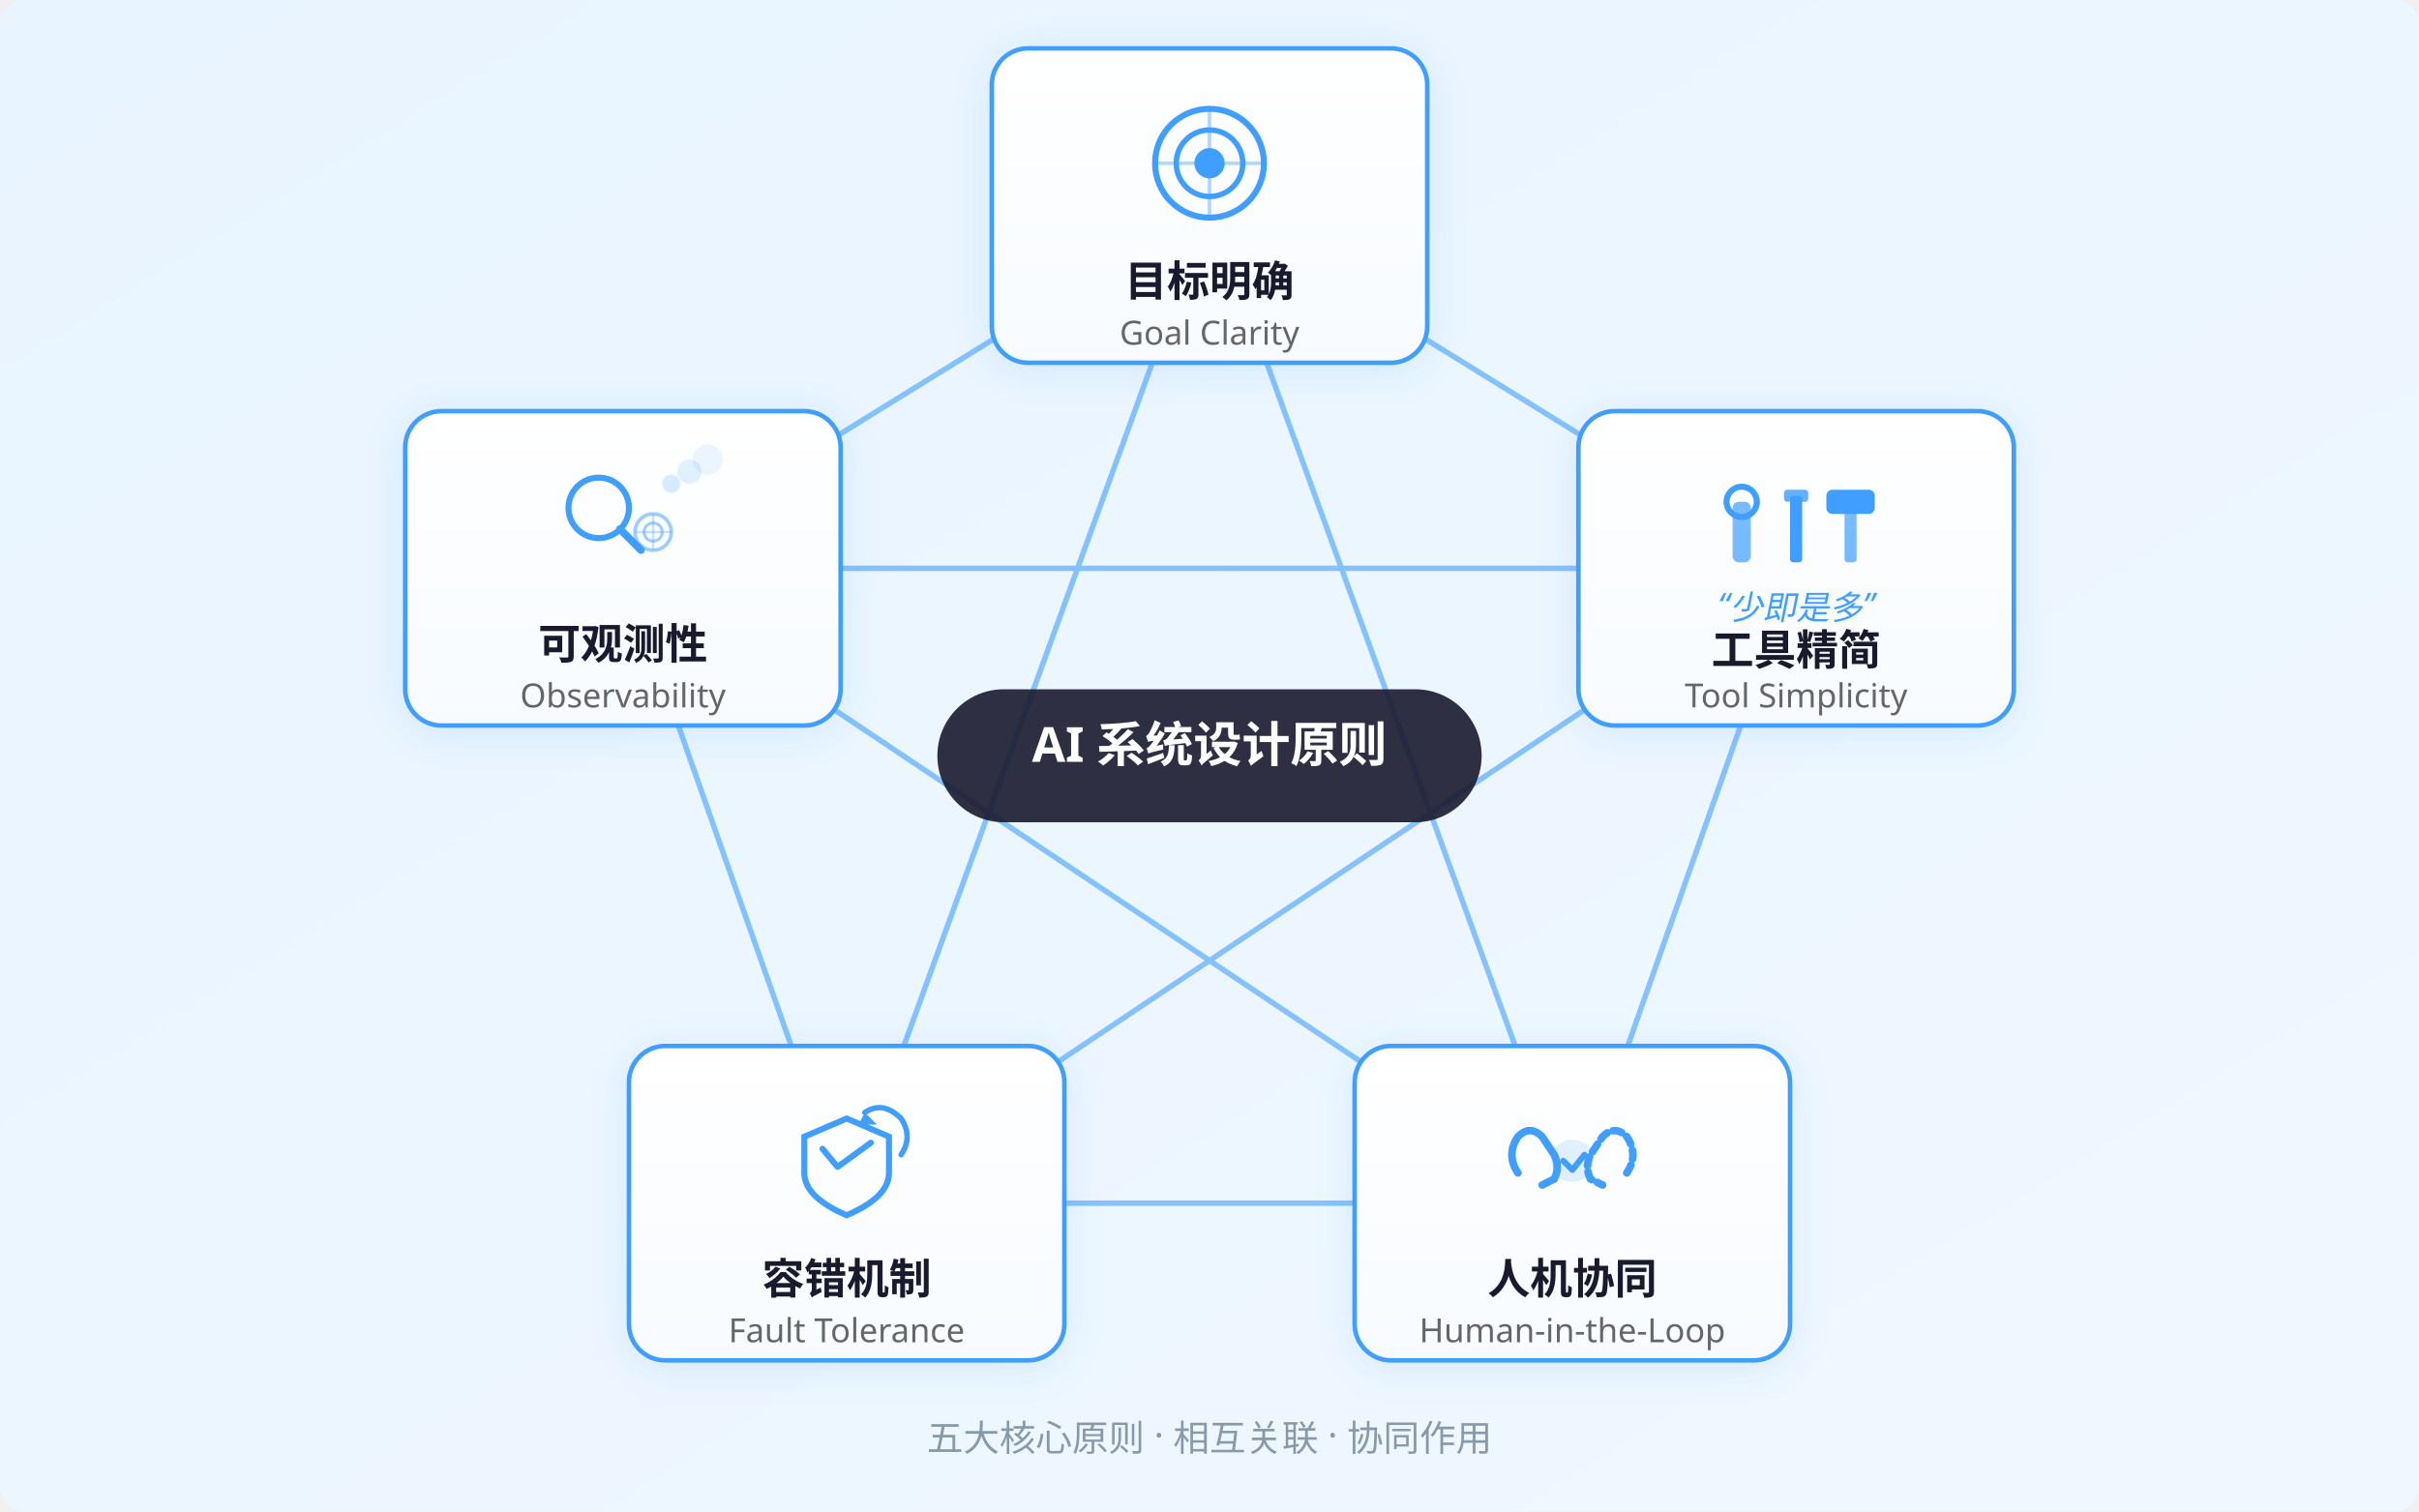
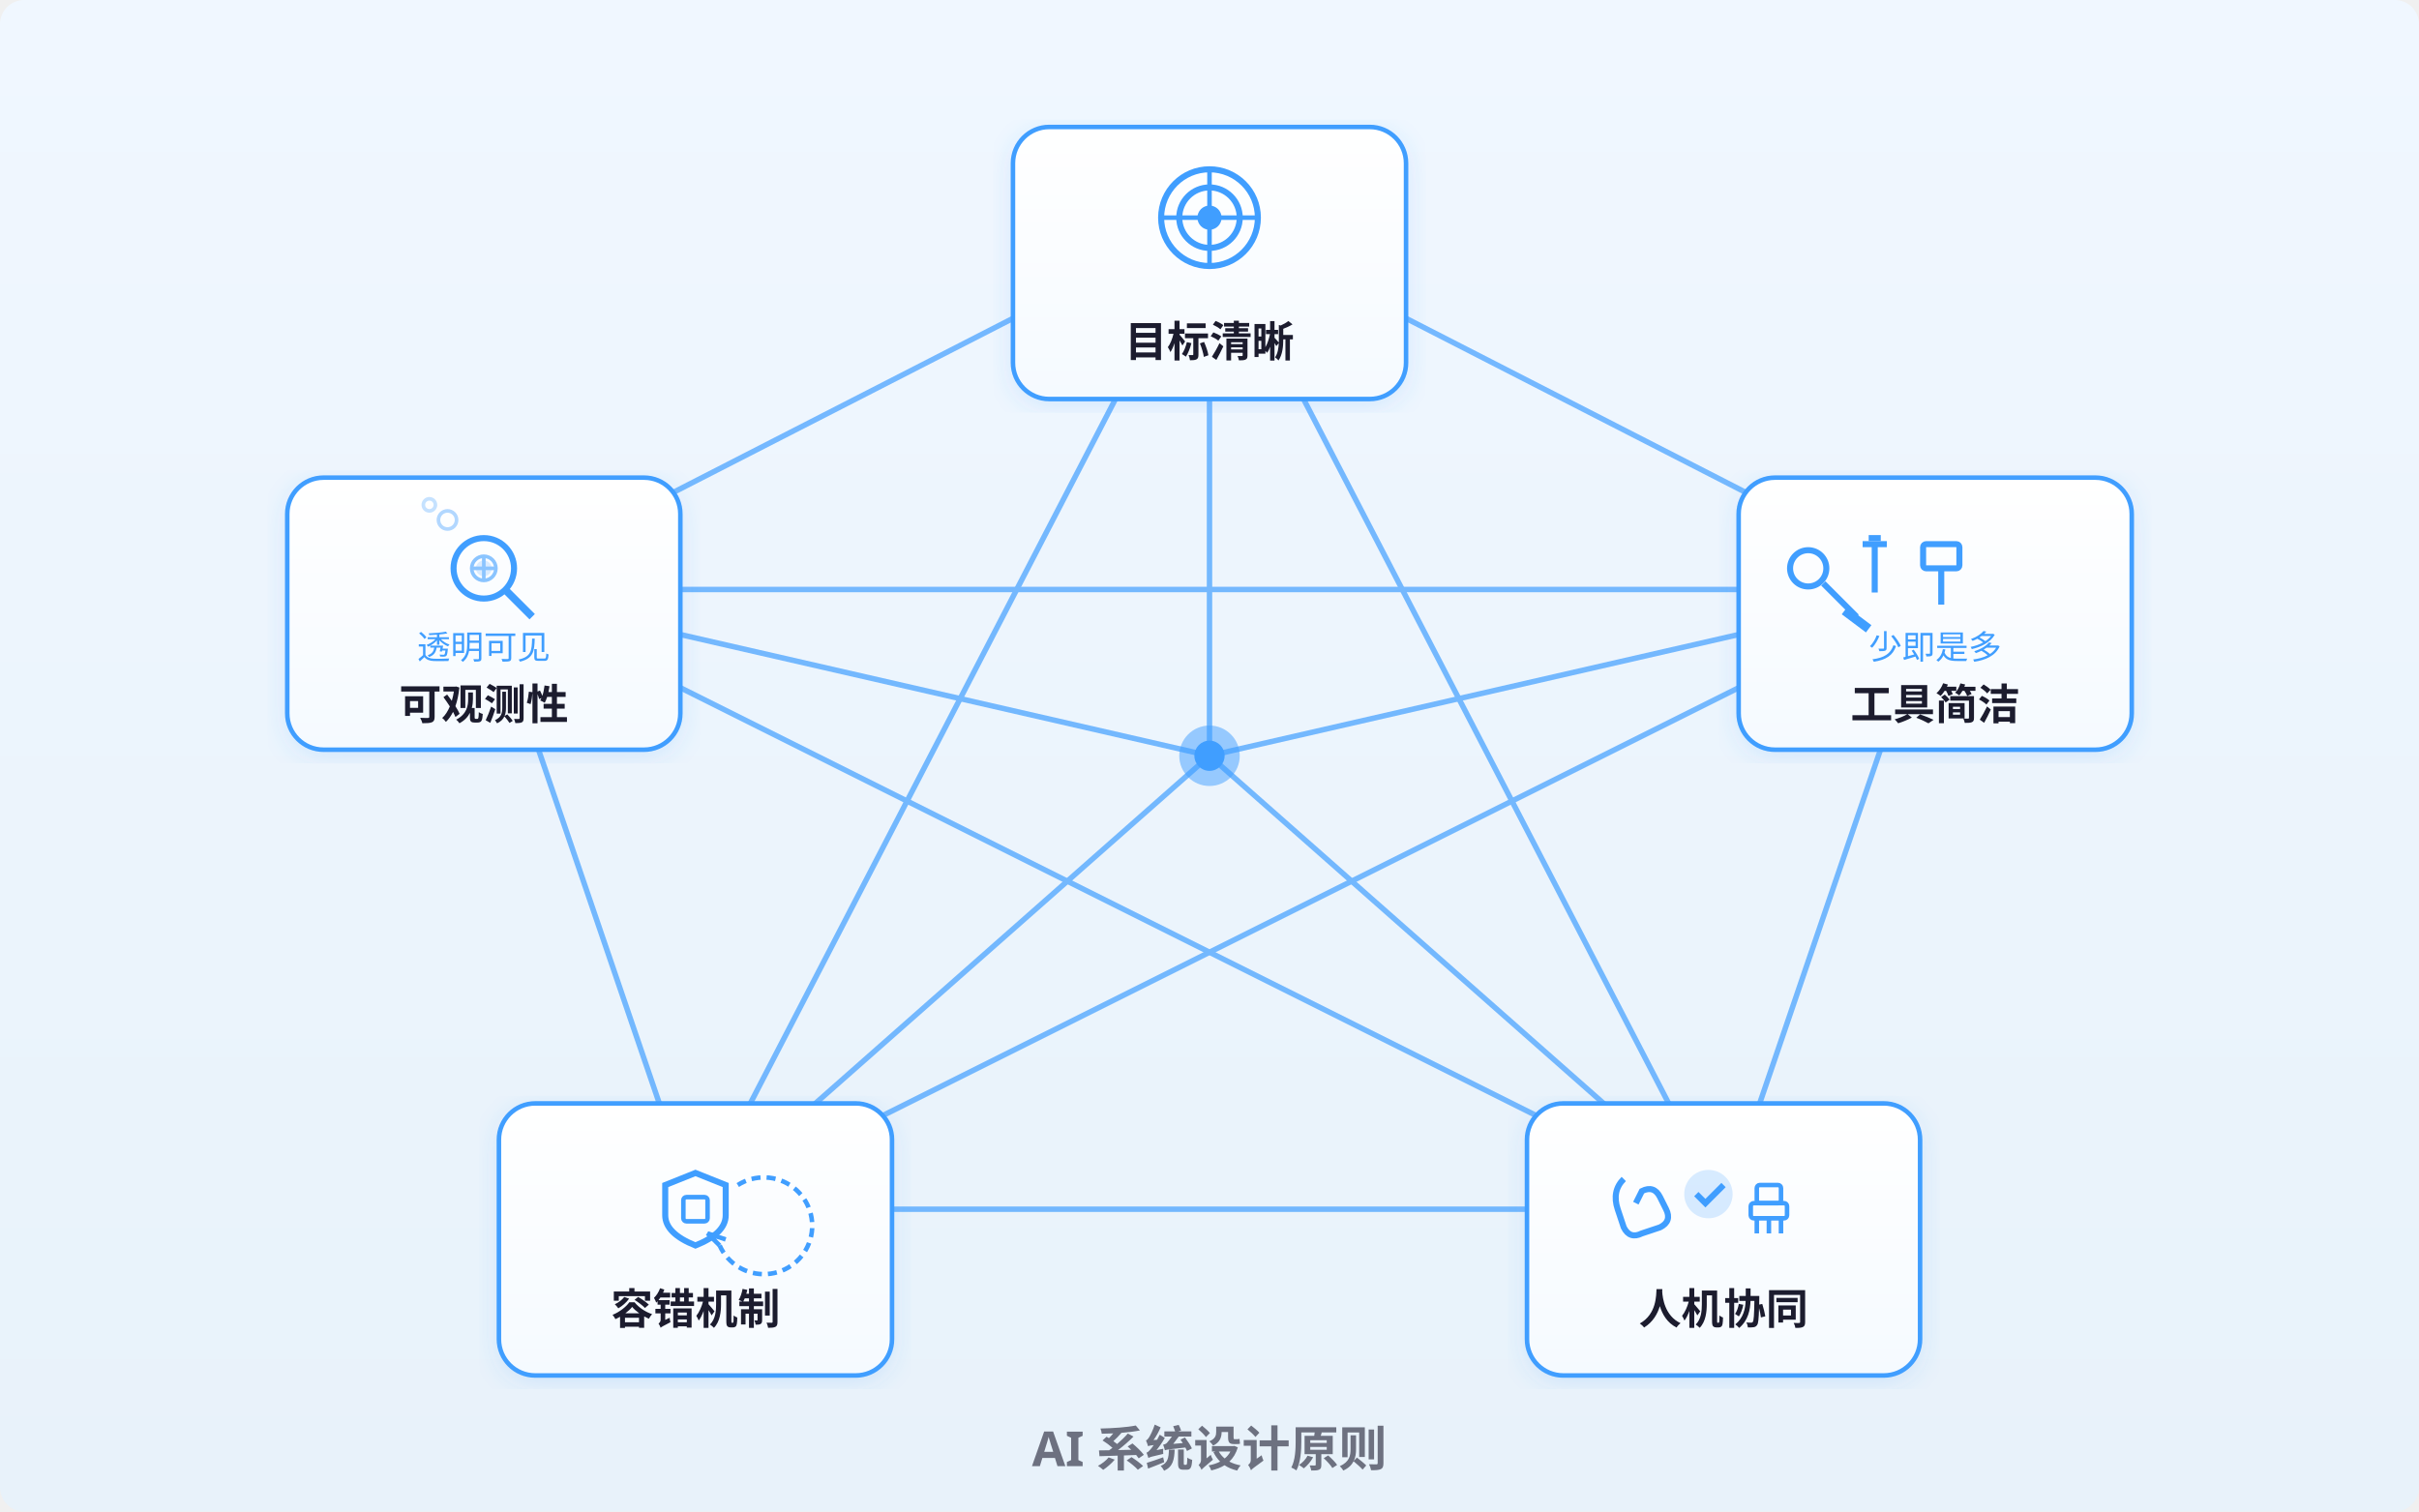
<svg xmlns="http://www.w3.org/2000/svg" viewBox="0 0 800 500" width="800" height="500">
  <defs>
-     <linearGradient id="bgGrad" x1="0%" y1="0%" x2="100%" y2="100%">
-       <stop offset="0%" style="stop-color:#e8f4ff;stop-opacity:1" />
-       <stop offset="100%" style="stop-color:#f0f8ff;stop-opacity:1" />
+     <linearGradient id="bgGrad" x1="0" y1="0" x2="0" y2="1">
+       <stop offset="0%" stop-color="#f0f7ff" />
+       <stop offset="100%" stop-color="#e8f2fa" />
    </linearGradient>
-     <linearGradient id="cardGrad" x1="0%" y1="0%" x2="0%" y2="100%">
-       <stop offset="0%" style="stop-color:#ffffff;stop-opacity:1" />
-       <stop offset="100%" style="stop-color:#f7fbff;stop-opacity:1" />
+     <linearGradient id="cardGrad" x1="0" y1="0" x2="0" y2="1">
+       <stop offset="0%" stop-color="#ffffff" />
+       <stop offset="100%" stop-color="#f5faff" />
    </linearGradient>
+     <filter id="cardShadow" x="-5%" y="-5%" width="110%" height="110%">
+       <feDropShadow dx="0" dy="2" stdDeviation="4" flood-color="#409EFF" flood-opacity="0.15" />
+     </filter>
  </defs>
  <rect width="800" height="500" fill="url(#bgGrad)" rx="8" />
-   <g stroke="#409EFF" stroke-width="1.8" fill="none" opacity="0.6">
-     <line x1="400" y1="68" x2="594" y2="188" />
-     <line x1="594" y1="188" x2="520" y2="398" />
-     <line x1="520" y1="398" x2="280" y2="398" />
-     <line x1="280" y1="398" x2="206" y2="188" />
-     <line x1="206" y1="188" x2="400" y2="68" />
-     <line x1="400" y1="68" x2="520" y2="398" />
-     <line x1="594" y1="188" x2="280" y2="398" />
-     <line x1="520" y1="398" x2="206" y2="188" />
-     <line x1="280" y1="398" x2="400" y2="68" />
-     <line x1="206" y1="188" x2="594" y2="188" />
+   <g stroke="#409EFF" stroke-width="1.8" fill="none" opacity="0.7">
+     <line x1="400" y1="72" x2="640" y2="195" />
+     <line x1="640" y1="195" x2="570" y2="400" />
+     <line x1="570" y1="400" x2="230" y2="400" />
+     <line x1="230" y1="400" x2="160" y2="195" />
+     <line x1="160" y1="195" x2="400" y2="72" />
+     <line x1="400" y1="72" x2="570" y2="400" />
+     <line x1="640" y1="195" x2="230" y2="400" />
+     <line x1="570" y1="400" x2="160" y2="195" />
+     <line x1="230" y1="400" x2="400" y2="72" />
+     <line x1="160" y1="195" x2="640" y2="195" />
+     <line x1="400" y1="72" x2="400" y2="250" />
+     <line x1="640" y1="195" x2="400" y2="250" />
+     <line x1="570" y1="400" x2="400" y2="250" />
+     <line x1="230" y1="400" x2="400" y2="250" />
+     <line x1="160" y1="195" x2="400" y2="250" />
  </g>
-   <g transform="translate(400,68)">
-     <rect x="-72" y="-52" width="144" height="104" rx="12" fill="url(#cardGrad)" stroke="#409EFF" stroke-width="1.5" filter="drop-shadow(0 2px 6px rgba(64,158,255,0.15))" />
-     <circle cx="0" cy="-14" r="18" fill="none" stroke="#409EFF" stroke-width="2" />
-     <circle cx="0" cy="-14" r="11" fill="none" stroke="#409EFF" stroke-width="1.8" />
-     <circle cx="0" cy="-14" r="5" fill="#409EFF" />
-     <line x1="-18" y1="-14" x2="18" y2="-14" stroke="#409EFF" stroke-width="1.2" opacity="0.4" />
-     <line x1="0" y1="-32" x2="0" y2="4" stroke="#409EFF" stroke-width="1.2" opacity="0.4" />
-     <text x="0" y="30" text-anchor="middle" font-family="sans-serif" font-size="14" font-weight="bold" fill="#1a1a2e">目标明确</text>
-     <text x="0" y="46" text-anchor="middle" font-family="sans-serif" font-size="11" fill="#666">Goal Clarity</text>
+   <circle cx="400" cy="250" r="10" fill="#409EFF" opacity="0.5" />
+   <circle cx="400" cy="250" r="5" fill="#409EFF" />
+   <g filter="url(#cardShadow)">
+     <rect x="335" y="42" width="130" height="90" rx="12" fill="url(#cardGrad)" stroke="#409EFF" stroke-width="1.5" />
+     <circle cx="400" cy="72" r="16" fill="none" stroke="#409EFF" stroke-width="2" />
+     <circle cx="400" cy="72" r="10" fill="none" stroke="#409EFF" stroke-width="2" />
+     <circle cx="400" cy="72" r="4" fill="#409EFF" />
+     <line x1="384" y1="72" x2="416" y2="72" stroke="#409EFF" stroke-width="1.5" />
+     <line x1="400" y1="56" x2="400" y2="88" stroke="#409EFF" stroke-width="1.5" />
+     <text x="400" y="118" text-anchor="middle" font-family="sans-serif" font-size="14" font-weight="bold" fill="#1a1a2e">目标清晰</text>
  </g>
-   <g transform="translate(594,188)">
-     <rect x="-72" y="-52" width="144" height="104" rx="12" fill="url(#cardGrad)" stroke="#409EFF" stroke-width="1.5" filter="drop-shadow(0 2px 6px rgba(64,158,255,0.15))" />
-     <g transform="translate(0,-12)">
-       <g transform="translate(-18,0)">
-         <rect x="-3" y="-10" width="6" height="20" rx="2" fill="#409EFF" opacity="0.7" />
-         <circle cx="0" cy="-10" r="5" fill="none" stroke="#409EFF" stroke-width="2" />
-       </g>
-       <g transform="translate(0,0)">
-         <rect x="-2" y="-12" width="4" height="22" rx="1" fill="#409EFF" />
-         <rect x="-4" y="-14" width="8" height="4" rx="1" fill="#409EFF" opacity="0.8" />
-       </g>
-       <g transform="translate(18,0)">
-         <rect x="-2" y="-10" width="4" height="20" rx="1" fill="#409EFF" opacity="0.7" />
-         <rect x="-8" y="-14" width="16" height="8" rx="2" fill="#409EFF" />
-       </g>
+   <g filter="url(#cardShadow)">
+     <rect x="575" y="158" width="130" height="90" rx="12" fill="url(#cardGrad)" stroke="#409EFF" stroke-width="1.5" />
+     <g transform="translate(598, 188)" stroke="#409EFF" stroke-width="2" fill="none">
+       <circle cx="0" cy="0" r="6" />
+       <line x1="5" y1="5" x2="16" y2="16" />
+       <line x1="12" y1="14" x2="20" y2="20" stroke-width="3" />
    </g>
-     <text x="0" y="16" text-anchor="middle" font-family="sans-serif" font-size="11" fill="#409EFF" font-style="italic">“少即是多”</text>
-     <text x="0" y="32" text-anchor="middle" font-family="sans-serif" font-size="14" font-weight="bold" fill="#1a1a2e">工具精简</text>
-     <text x="0" y="46" text-anchor="middle" font-family="sans-serif" font-size="11" fill="#666">Tool Simplicity</text>
+     <g transform="translate(620, 188)" stroke="#409EFF" stroke-width="2" fill="none">
+       <line x1="0" y1="8" x2="0" y2="-8" />
+       <line x1="-4" y1="-8" x2="4" y2="-8" />
+       <line x1="-2" y1="-10" x2="2" y2="-10" />
+     </g>
+     <g transform="translate(642, 188)" stroke="#409EFF" stroke-width="2" fill="none">
+       <rect x="-6" y="-8" width="12" height="8" rx="1" />
+       <line x1="0" y1="0" x2="0" y2="12" />
+     </g>
+     <text x="640" y="218" text-anchor="middle" font-family="sans-serif" font-size="11" fill="#409EFF">少即是多</text>
+     <text x="640" y="238" text-anchor="middle" font-family="sans-serif" font-size="14" font-weight="bold" fill="#1a1a2e">工具简洁</text>
  </g>
-   <g transform="translate(520,398)">
-     <rect x="-72" y="-52" width="144" height="104" rx="12" fill="url(#cardGrad)" stroke="#409EFF" stroke-width="1.5" filter="drop-shadow(0 2px 6px rgba(64,158,255,0.15))" />
-     <g transform="translate(0,-12)">
-       <path d="M-18,2 Q-22,-4 -18,-10 Q-14,-14 -10,-10 L-6,-4 Q-4,0 -6,4 L-10,6" fill="none" stroke="#409EFF" stroke-width="2.5" stroke-linecap="round" />
-       <path d="M18,2 Q22,-4 18,-10 Q14,-14 10,-10 L6,-4 Q4,0 6,4 L10,6" fill="none" stroke="#409EFF" stroke-width="2.5" stroke-linecap="round" stroke-dasharray="3,2" />
-       <circle cx="0" cy="-2" r="7" fill="#409EFF" opacity="0.15" />
-       <path d="M-3,-2 L0,1 L4,-4" fill="none" stroke="#409EFF" stroke-width="2" stroke-linecap="round" stroke-linejoin="round" />
+   <g filter="url(#cardShadow)">
+     <rect x="505" y="365" width="130" height="90" rx="12" fill="url(#cardGrad)" stroke="#409EFF" stroke-width="1.5" />
+     <g transform="translate(545, 400)">
+       <path d="M-8,-10 Q-12,-6 -10,0 L-8,6 Q-6,10 -2,8 L4,6 Q8,4 6,0 L4,-4 Q2,-8 -2,-6 L-4,-2" fill="none" stroke="#409EFF" stroke-width="2" />
    </g>
-     <text x="0" y="30" text-anchor="middle" font-family="sans-serif" font-size="14" font-weight="bold" fill="#1a1a2e">人机协同</text>
-     <text x="0" y="46" text-anchor="middle" font-family="sans-serif" font-size="11" fill="#666">Human-in-the-Loop</text>
+     <g transform="translate(585, 400)">
+       <rect x="-4" y="-8" width="8" height="6" rx="1" fill="none" stroke="#409EFF" stroke-width="1.5" />
+       <rect x="-6" y="-2" width="12" height="5" rx="1" fill="none" stroke="#409EFF" stroke-width="1.5" />
+       <line x1="-4" y1="3" x2="-4" y2="8" stroke="#409EFF" stroke-width="1.5" />
+       <line x1="0" y1="3" x2="0" y2="8" stroke="#409EFF" stroke-width="1.5" />
+       <line x1="4" y1="3" x2="4" y2="8" stroke="#409EFF" stroke-width="1.5" />
+     </g>
+     <g transform="translate(565, 395)">
+       <circle cx="0" cy="0" r="8" fill="#409EFF" opacity="0.2" />
+       <polyline points="-4,0 -1,3 5,-3" fill="none" stroke="#409EFF" stroke-width="2" />
+     </g>
+     <text x="570" y="438" text-anchor="middle" font-family="sans-serif" font-size="14" font-weight="bold" fill="#1a1a2e">人机协同</text>
  </g>
-   <g transform="translate(280,398)">
-     <rect x="-72" y="-52" width="144" height="104" rx="12" fill="url(#cardGrad)" stroke="#409EFF" stroke-width="1.5" filter="drop-shadow(0 2px 6px rgba(64,158,255,0.15))" />
-     <g transform="translate(0,-14)">
-       <path d="M-14,-8 L-14,4 Q-14,12 0,18 Q14,12 14,4 L14,-8 L0,-14 Z" fill="none" stroke="#409EFF" stroke-width="2" />
-       <path d="M-8,-4 L-3,2 L8,-6" fill="none" stroke="#409EFF" stroke-width="2" stroke-linecap="round" stroke-linejoin="round" />
-       <path d="M18,-2 Q22,-8 18,-14 Q12,-20 6,-16" fill="none" stroke="#409EFF" stroke-width="1.8" stroke-linecap="round" />
-       <polygon points="6,-16 10,-12 4,-12" fill="#409EFF" />
+   <g filter="url(#cardShadow)">
+     <rect x="165" y="365" width="130" height="90" rx="12" fill="url(#cardGrad)" stroke="#409EFF" stroke-width="1.5" />
+     <g transform="translate(230, 400)">
+       <path d="M0,-12 L10,-8 L10,2 Q10,8 0,12 Q-10,8 -10,2 L-10,-8 Z" fill="none" stroke="#409EFF" stroke-width="2" />
+       <rect x="-4" y="-4" width="8" height="8" rx="1" fill="none" stroke="#409EFF" stroke-width="1.5" />
    </g>
-     <text x="0" y="30" text-anchor="middle" font-family="sans-serif" font-size="14" font-weight="bold" fill="#1a1a2e">容错机制</text>
-     <text x="0" y="46" text-anchor="middle" font-family="sans-serif" font-size="11" fill="#666">Fault Tolerance</text>
+     <g transform="translate(230, 400)" fill="none" stroke="#409EFF" stroke-width="1.5">
+       <path d="M14,-8 A16,16 0 1,1 8,12" stroke-dasharray="3,2" />
+       <polyline points="8,12 4,8 10,10" />
+     </g>
+     <text x="230" y="438" text-anchor="middle" font-family="sans-serif" font-size="14" font-weight="bold" fill="#1a1a2e">容错机制</text>
  </g>
-   <g transform="translate(206,188)">
-     <rect x="-72" y="-52" width="144" height="104" rx="12" fill="url(#cardGrad)" stroke="#409EFF" stroke-width="1.5" filter="drop-shadow(0 2px 6px rgba(64,158,255,0.15))" />
-     <g transform="translate(0,-14)">
-       <circle cx="-8" cy="-6" r="10" fill="none" stroke="#409EFF" stroke-width="2" />
-       <line x1="-1" y1="1" x2="6" y2="8" stroke="#409EFF" stroke-width="2.5" stroke-linecap="round" />
-       <g transform="translate(10,2)">
-         <circle cx="0" cy="0" r="6" fill="none" stroke="#409EFF" stroke-width="1.2" opacity="0.5" />
-         <circle cx="0" cy="0" r="3" fill="none" stroke="#409EFF" stroke-width="1" opacity="0.5" />
-         <line x1="0" y1="-6" x2="0" y2="6" stroke="#409EFF" stroke-width="0.8" opacity="0.3" />
-         <line x1="-6" y1="0" x2="6" y2="0" stroke="#409EFF" stroke-width="0.8" opacity="0.3" />
-       </g>
-       <circle cx="16" cy="-14" r="3" fill="#409EFF" opacity="0.2" />
-       <circle cx="22" cy="-18" r="4" fill="#409EFF" opacity="0.15" />
-       <circle cx="28" cy="-22" r="5" fill="#409EFF" opacity="0.1" />
+   <g filter="url(#cardShadow)">
+     <rect x="95" y="158" width="130" height="90" rx="12" fill="url(#cardGrad)" stroke="#409EFF" stroke-width="1.5" />
+     <g transform="translate(160, 188)">
+       <circle cx="0" cy="0" r="10" fill="none" stroke="#409EFF" stroke-width="2" />
+       <line x1="7" y1="7" x2="16" y2="16" stroke="#409EFF" stroke-width="2.5" />
    </g>
-     <text x="0" y="30" text-anchor="middle" font-family="sans-serif" font-size="14" font-weight="bold" fill="#1a1a2e">可观测性</text>
-     <text x="0" y="46" text-anchor="middle" font-family="sans-serif" font-size="11" fill="#666">Observability</text>
+     <g transform="translate(160, 188)" fill="none" stroke="#409EFF" stroke-width="1.2" opacity="0.6">
+       <circle cx="0" cy="0" r="4" />
+       <circle cx="0" cy="0" r="2" fill="#409EFF" opacity="0.3" />
+       <line x1="-4" y1="0" x2="4" y2="0" />
+       <line x1="0" y1="-4" x2="0" y2="4" />
+     </g>
+     <g transform="translate(148, 172)" fill="none" stroke="#409EFF" stroke-width="1.2">
+       <circle cx="0" cy="0" r="3" opacity="0.4" />
+       <circle cx="-6" cy="-5" r="2" opacity="0.3" />
+     </g>
+     <text x="160" y="218" text-anchor="middle" font-family="sans-serif" font-size="11" fill="#409EFF">透明可见</text>
+     <text x="160" y="238" text-anchor="middle" font-family="sans-serif" font-size="14" font-weight="bold" fill="#1a1a2e">可观测性</text>
  </g>
-   <g transform="translate(400,250)">
-     <rect x="-90" y="-22" width="180" height="44" rx="22" fill="#1a1a2e" opacity="0.9" />
-     <text x="0" y="2" text-anchor="middle" font-family="sans-serif" font-size="16" font-weight="bold" fill="#ffffff">AI 系统设计原则</text>
-   </g>
-   <text x="400" y="480" text-anchor="middle" font-family="sans-serif" font-size="12" fill="#8899aa">五大核心原则 · 相互关联 · 协同作用</text>
+   <text x="400" y="485" text-anchor="middle" font-family="sans-serif" font-size="16" font-weight="bold" fill="#1a1a2e" opacity="0.6">AI 系统设计原则</text>
</svg>
